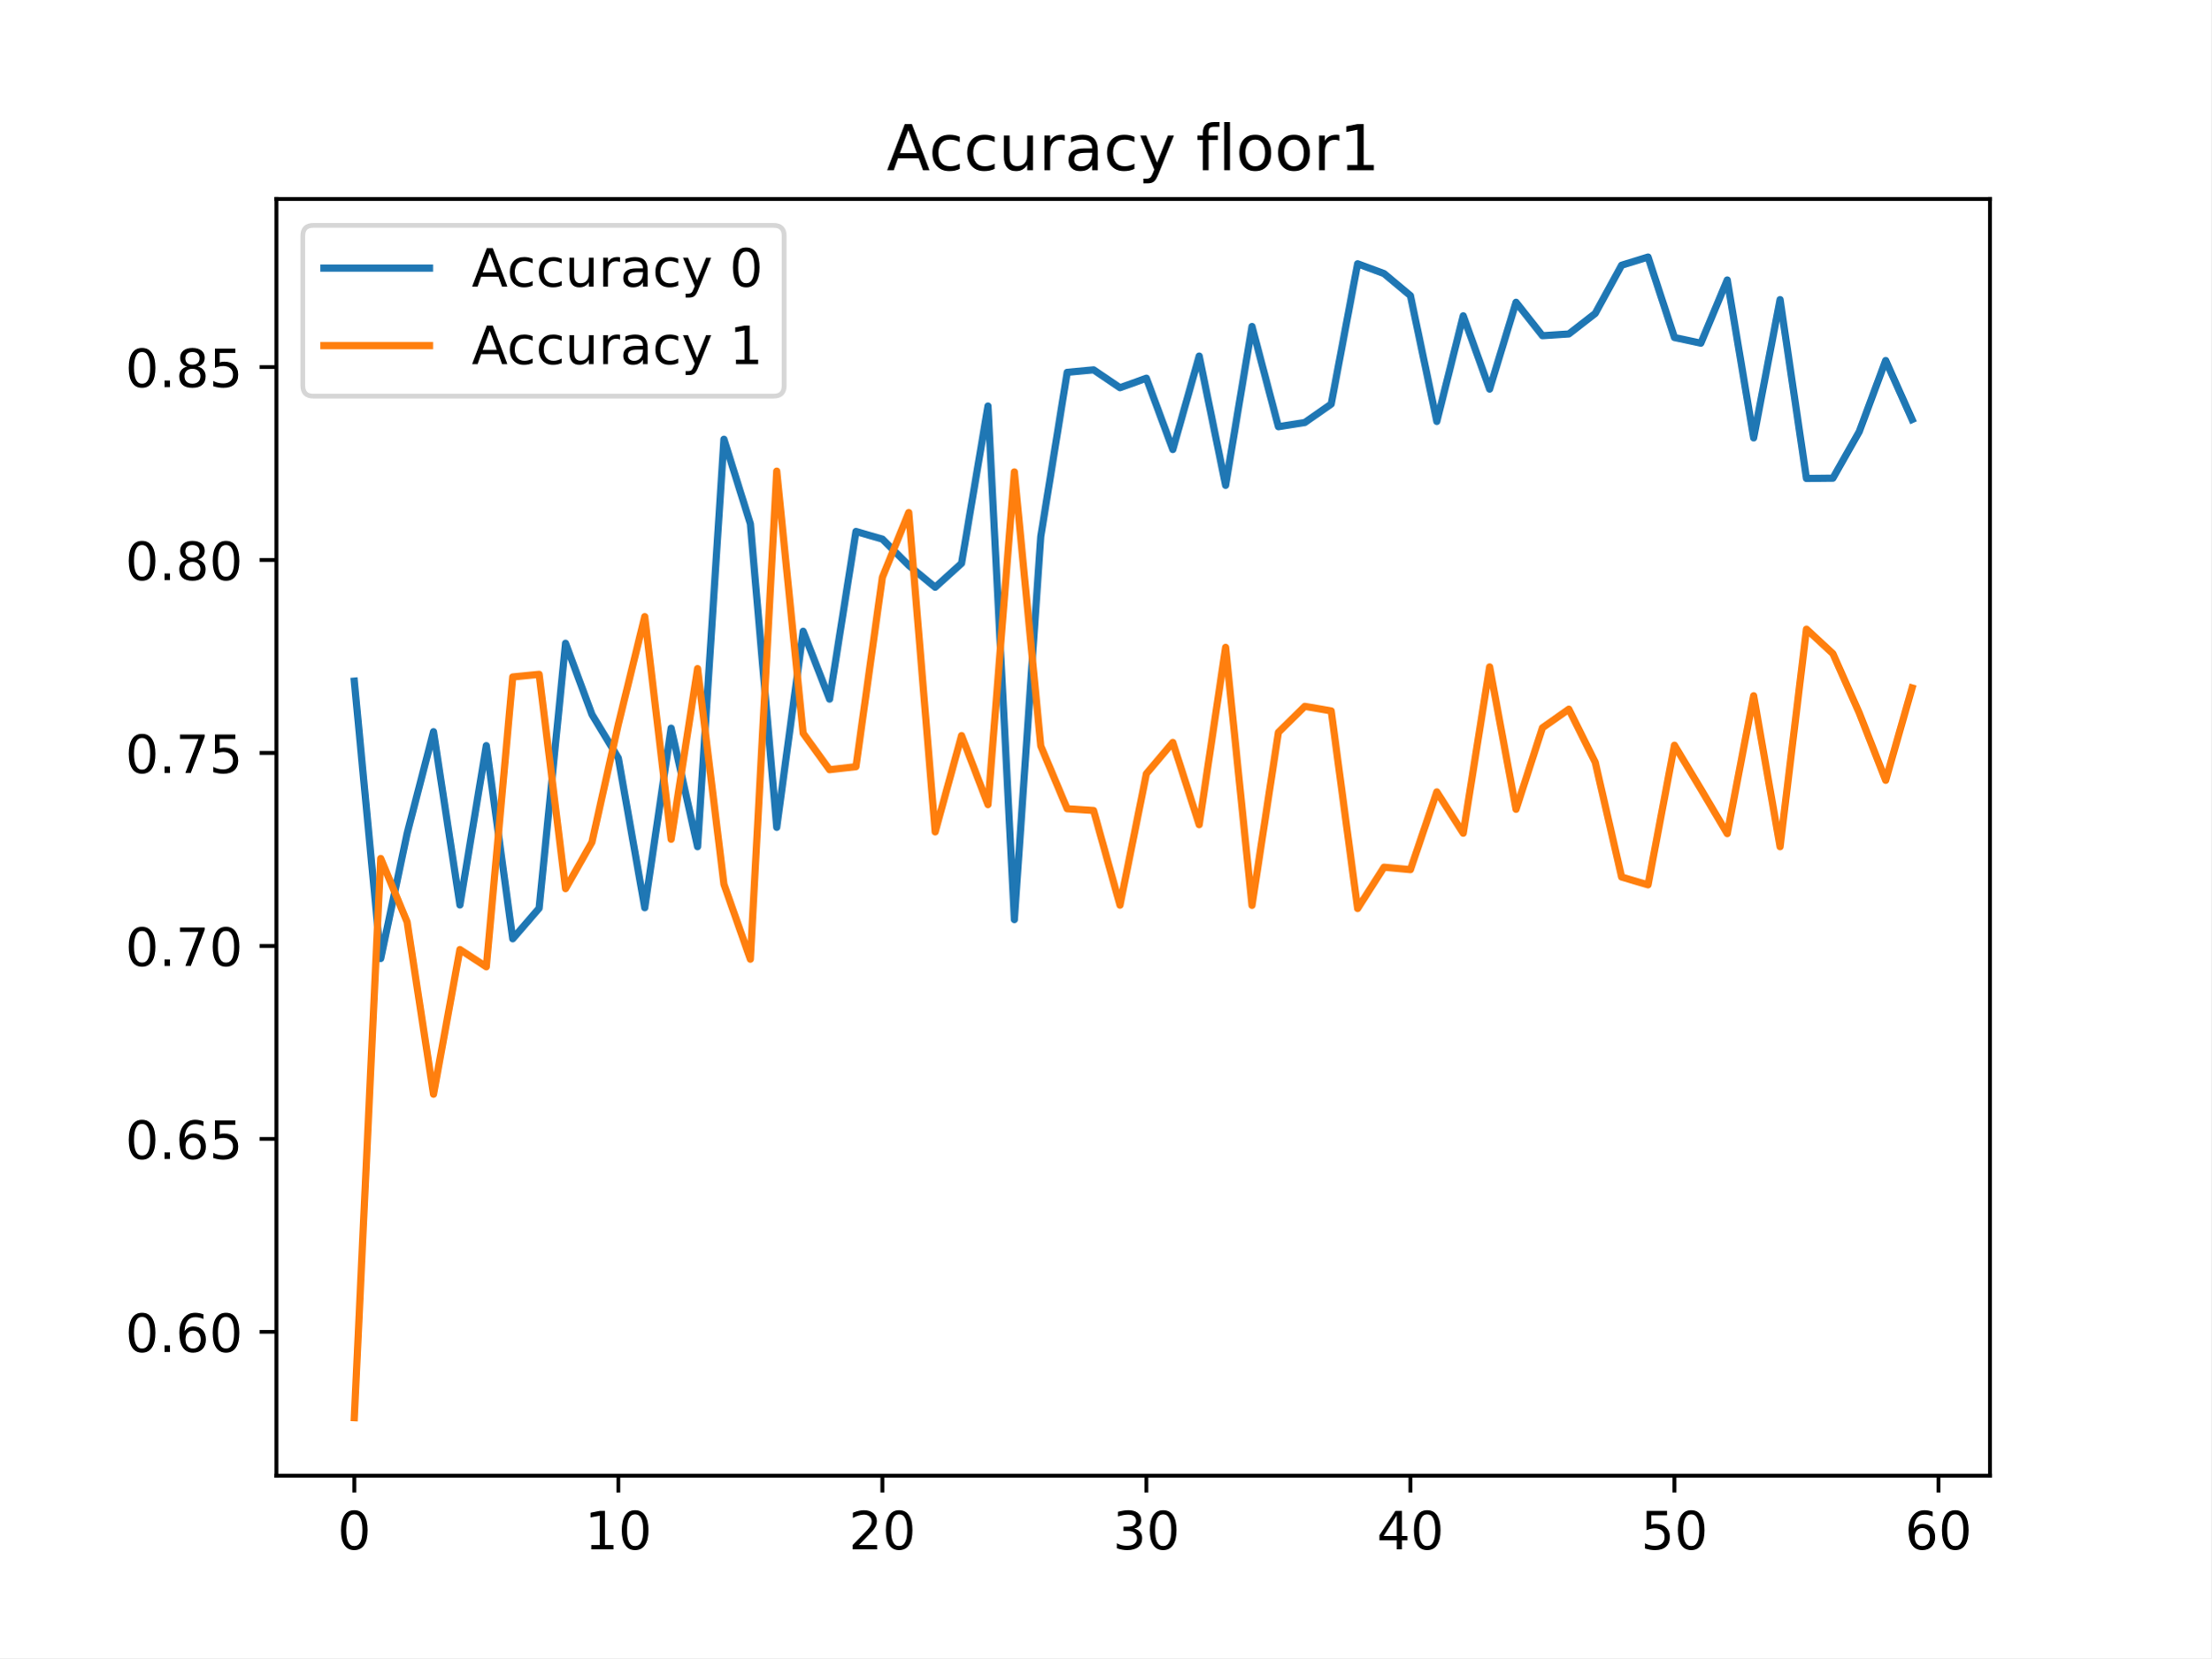
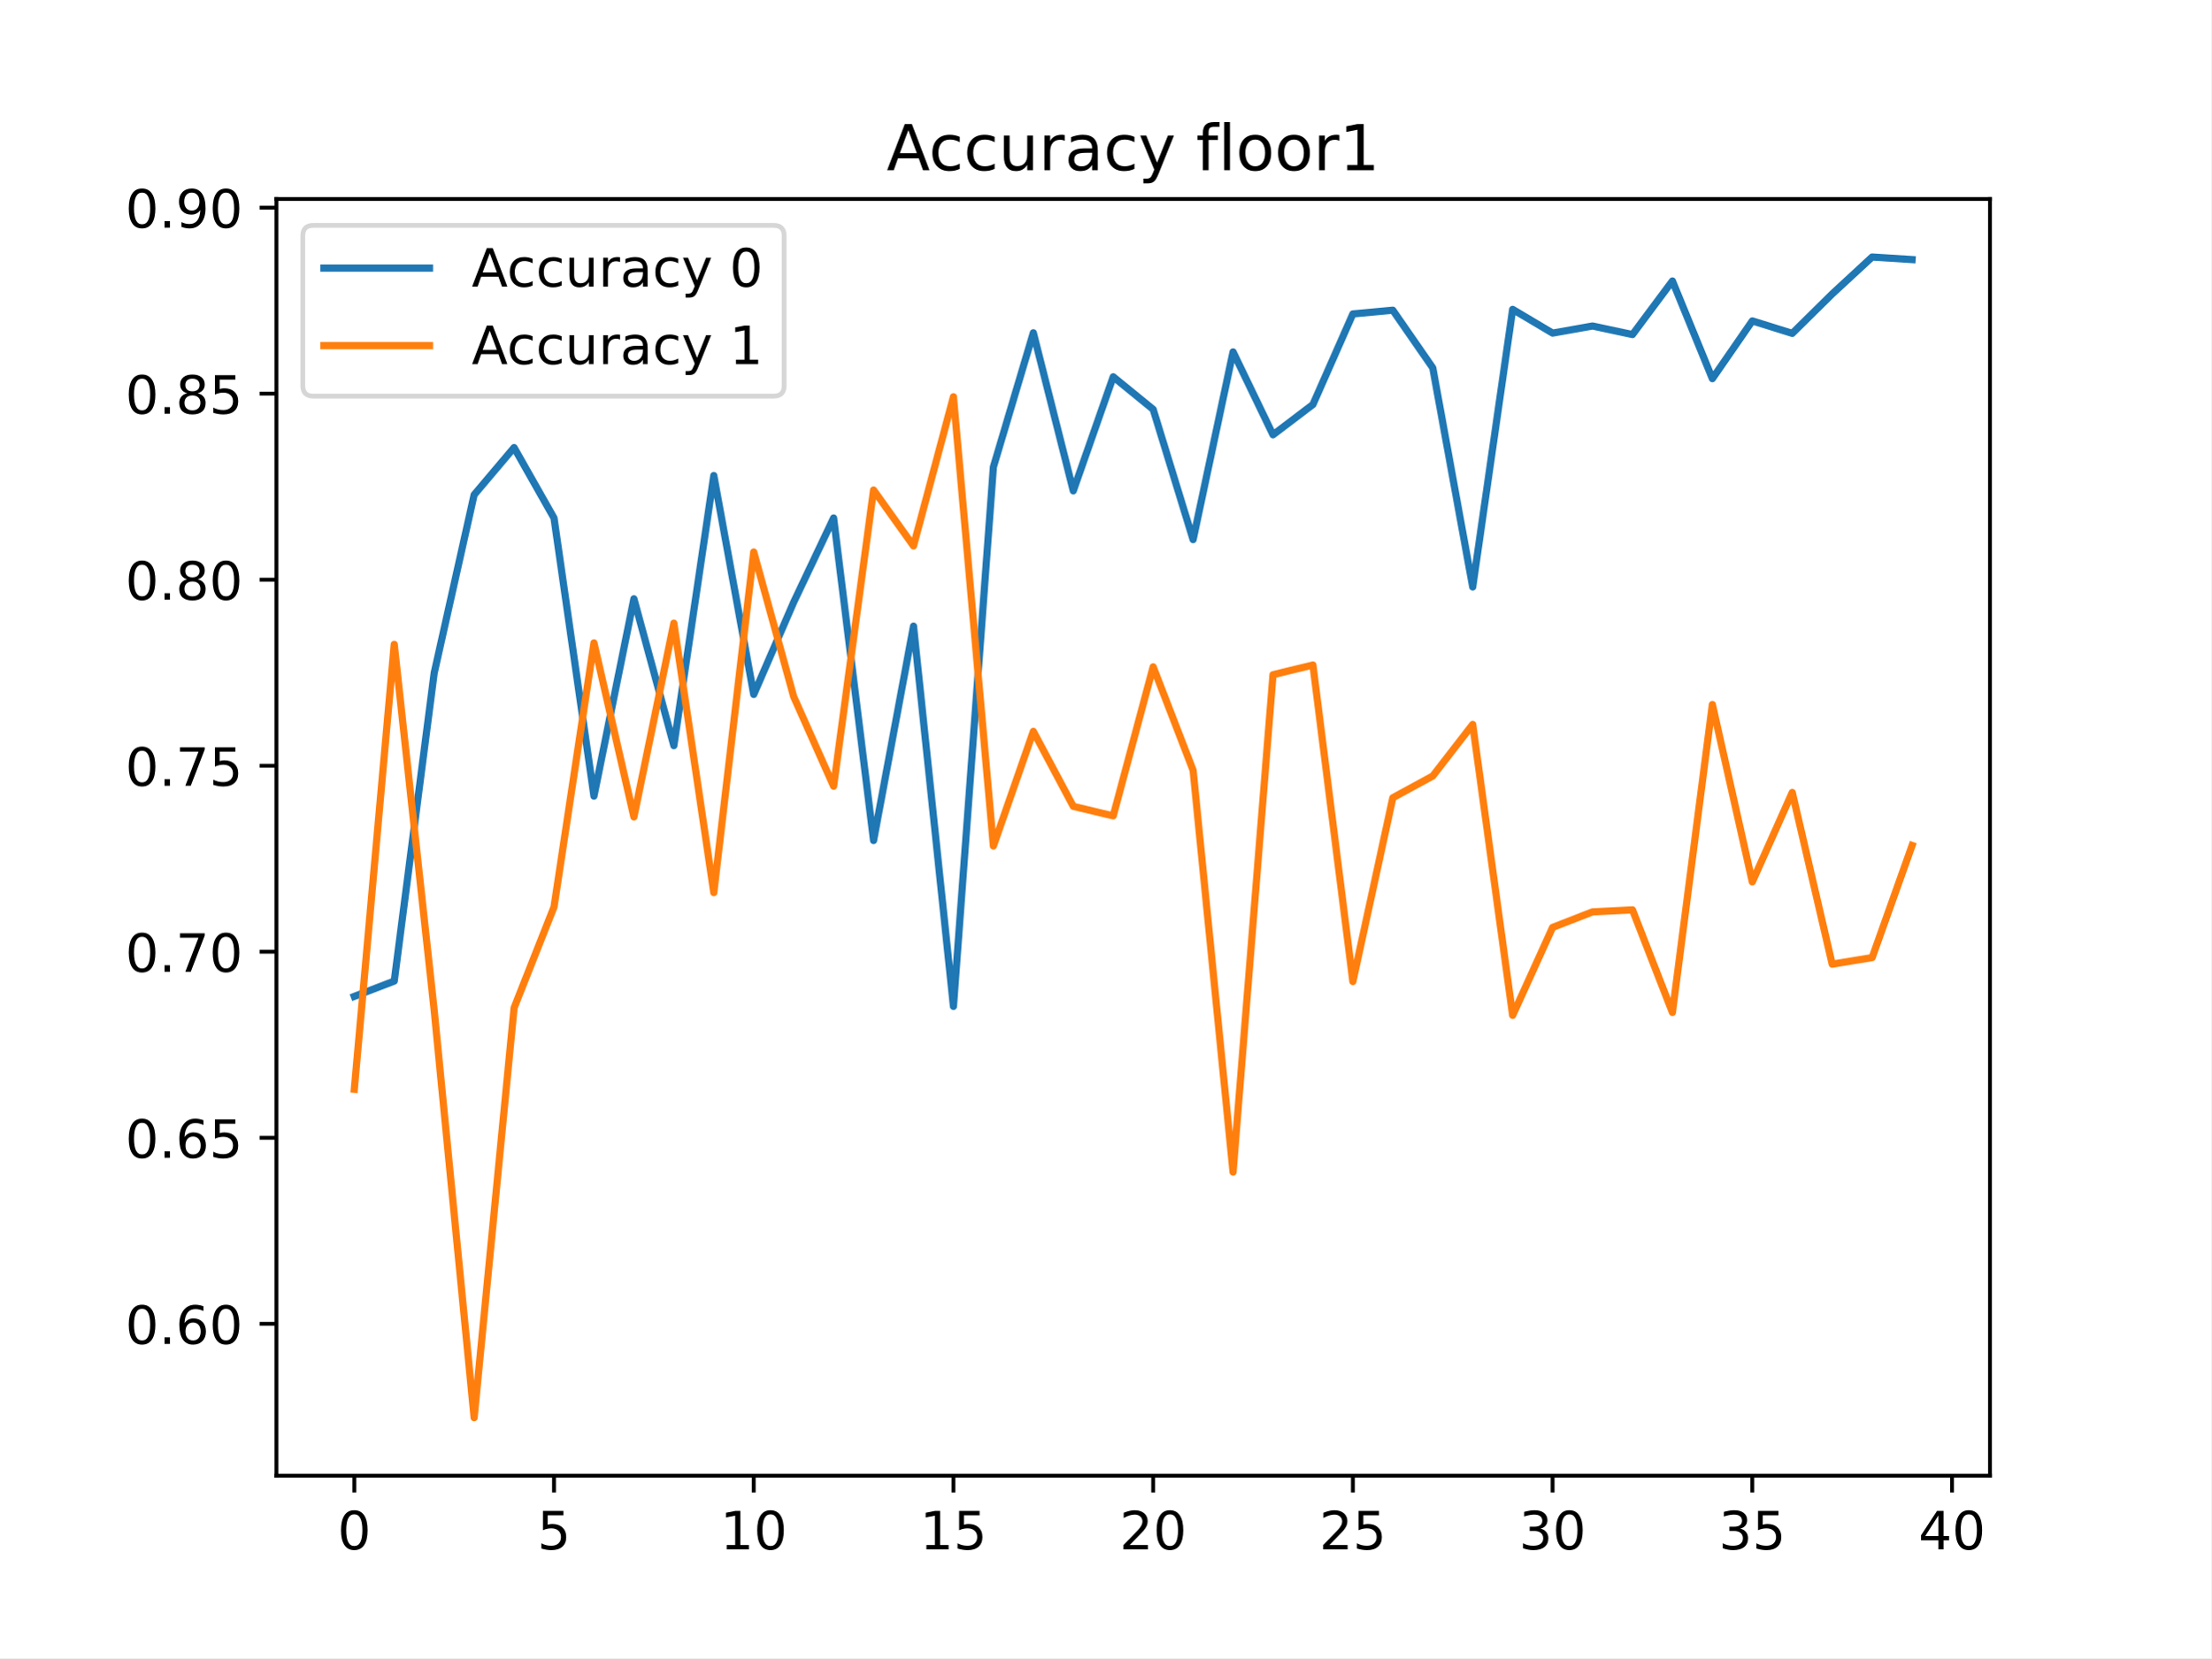
<svg xmlns="http://www.w3.org/2000/svg" xmlns:xlink="http://www.w3.org/1999/xlink" width="460.8pt" height="345.6pt" viewBox="0 0 460.8 345.6" version="1.1">
  <defs>
    <style type="text/css">*{stroke-linejoin: round; stroke-linecap: butt}</style>
  </defs>
  <g id="figure_1">
    <g id="patch_1">
      <path d="M 0 345.6  L 460.8 345.6  L 460.8 0  L 0 0  z " style="fill: #ffffff" />
    </g>
    <g id="axes_1">
      <g id="patch_2">
        <path d="M 57.6 307.584  L 414.72 307.584  L 414.72 41.472  L 57.6 41.472  z " style="fill: #ffffff" />
      </g>
      <g id="matplotlib.axis_1">
        <g id="xtick_1">
          <g id="line2d_1">
            <defs>
-               <path id="mb013d61eca" d="M 0 0  L 0 3.5  " style="stroke: #000000; stroke-width: 0.8" />
+               <path id="m7a2e0d45a2" d="M 0 0  L 0 3.5  " style="stroke: #000000; stroke-width: 0.8" />
            </defs>
            <g>
-               <use xlink:href="#mb013d61eca" x="73.833" y="307.584" style="stroke: #000000; stroke-width: 0.8" />
+               <use xlink:href="#m7a2e0d45a2" x="73.833" y="307.584" style="stroke: #000000; stroke-width: 0.8" />
            </g>
          </g>
          <g id="text_1">
            <g transform="translate(70.33335 322.9423) scale(0.11 -0.11)">
              <defs>
                <path id="DejaVuSans-30" d="M 2034 4250  Q 1547 4250 1301 3770  Q 1056 3291 1056 2328  Q 1056 1369 1301 889  Q 1547 409 2034 409  Q 2525 409 2770 889  Q 3016 1369 3016 2328  Q 3016 3291 2770 3770  Q 2525 4250 2034 4250  z M 2034 4750  Q 2819 4750 3233 4129  Q 3647 3509 3647 2328  Q 3647 1150 3233 529  Q 2819 -91 2034 -91  Q 1250 -91 836 529  Q 422 1150 422 2328  Q 422 3509 836 4129  Q 1250 4750 2034 4750  z " transform="scale(0.015625)" />
              </defs>
              <use xlink:href="#DejaVuSans-30" />
            </g>
          </g>
        </g>
        <g id="xtick_2">
          <g id="line2d_2">
            <g>
-               <use xlink:href="#mb013d61eca" x="128.859" y="307.584" style="stroke: #000000; stroke-width: 0.8" />
+               <use xlink:href="#m7a2e0d45a2" x="115.455" y="307.584" style="stroke: #000000; stroke-width: 0.8" />
            </g>
          </g>
          <g id="text_2">
-             <g transform="translate(121.8602 322.9423) scale(0.11 -0.11)">
+             <g transform="translate(111.9557 322.9423) scale(0.11 -0.11)">
+               <defs>
+                 <path id="DejaVuSans-35" d="M 691 4666  L 3169 4666  L 3169 4134  L 1269 4134  L 1269 2991  Q 1406 3038 1543 3061  Q 1681 3084 1819 3084  Q 2600 3084 3056 2656  Q 3513 2228 3513 1497  Q 3513 744 3044 326  Q 2575 -91 1722 -91  Q 1428 -91 1123 -41  Q 819 9 494 109  L 494 744  Q 775 591 1075 516  Q 1375 441 1709 441  Q 2250 441 2565 725  Q 2881 1009 2881 1497  Q 2881 1984 2565 2268  Q 2250 2553 1709 2553  Q 1456 2553 1204 2497  Q 953 2441 691 2322  L 691 4666  z " transform="scale(0.015625)" />
+               </defs>
+               <use xlink:href="#DejaVuSans-35" />
+             </g>
+           </g>
+         </g>
+         <g id="xtick_3">
+           <g id="line2d_3">
+             <g>
+               <use xlink:href="#m7a2e0d45a2" x="157.077" y="307.584" style="stroke: #000000; stroke-width: 0.8" />
+             </g>
+           </g>
+           <g id="text_3">
+             <g transform="translate(150.0787 322.9423) scale(0.11 -0.11)">
              <defs>
                <path id="DejaVuSans-31" d="M 794 531  L 1825 531  L 1825 4091  L 703 3866  L 703 4441  L 1819 4666  L 2450 4666  L 2450 531  L 3481 531  L 3481 0  L 794 0  L 794 531  z " transform="scale(0.015625)" />
              </defs>
              <use xlink:href="#DejaVuSans-31" />
              <use xlink:href="#DejaVuSans-30" x="63.623" />
            </g>
          </g>
        </g>
-         <g id="xtick_3">
-           <g id="line2d_3">
-             <g>
-               <use xlink:href="#mb013d61eca" x="183.885" y="307.584" style="stroke: #000000; stroke-width: 0.8" />
-             </g>
-           </g>
-           <g id="text_3">
-             <g transform="translate(176.8864 322.9423) scale(0.11 -0.11)">
+         <g id="xtick_4">
+           <g id="line2d_4">
+             <g>
+               <use xlink:href="#m7a2e0d45a2" x="198.7" y="307.584" style="stroke: #000000; stroke-width: 0.8" />
+             </g>
+           </g>
+           <g id="text_4">
+             <g transform="translate(191.7011 322.9423) scale(0.11 -0.11)">
+               <use xlink:href="#DejaVuSans-31" />
+               <use xlink:href="#DejaVuSans-35" x="63.623" />
+             </g>
+           </g>
+         </g>
+         <g id="xtick_5">
+           <g id="line2d_5">
+             <g>
+               <use xlink:href="#m7a2e0d45a2" x="240.322" y="307.584" style="stroke: #000000; stroke-width: 0.8" />
+             </g>
+           </g>
+           <g id="text_5">
+             <g transform="translate(233.3235 322.9423) scale(0.11 -0.11)">
              <defs>
                <path id="DejaVuSans-32" d="M 1228 531  L 3431 531  L 3431 0  L 469 0  L 469 531  Q 828 903 1448 1529  Q 2069 2156 2228 2338  Q 2531 2678 2651 2914  Q 2772 3150 2772 3378  Q 2772 3750 2511 3984  Q 2250 4219 1831 4219  Q 1534 4219 1204 4116  Q 875 4013 500 3803  L 500 4441  Q 881 4594 1212 4672  Q 1544 4750 1819 4750  Q 2544 4750 2975 4387  Q 3406 4025 3406 3419  Q 3406 3131 3298 2873  Q 3191 2616 2906 2266  Q 2828 2175 2409 1742  Q 1991 1309 1228 531  z " transform="scale(0.015625)" />
              </defs>
              <use xlink:href="#DejaVuSans-32" />
              <use xlink:href="#DejaVuSans-30" x="63.623" />
            </g>
          </g>
        </g>
-         <g id="xtick_4">
-           <g id="line2d_4">
-             <g>
-               <use xlink:href="#mb013d61eca" x="238.911" y="307.584" style="stroke: #000000; stroke-width: 0.8" />
-             </g>
-           </g>
-           <g id="text_4">
-             <g transform="translate(231.9126 322.9423) scale(0.11 -0.11)">
+         <g id="xtick_6">
+           <g id="line2d_6">
+             <g>
+               <use xlink:href="#m7a2e0d45a2" x="281.945" y="307.584" style="stroke: #000000; stroke-width: 0.8" />
+             </g>
+           </g>
+           <g id="text_6">
+             <g transform="translate(274.9459 322.9423) scale(0.11 -0.11)">
+               <use xlink:href="#DejaVuSans-32" />
+               <use xlink:href="#DejaVuSans-35" x="63.623" />
+             </g>
+           </g>
+         </g>
+         <g id="xtick_7">
+           <g id="line2d_7">
+             <g>
+               <use xlink:href="#m7a2e0d45a2" x="323.567" y="307.584" style="stroke: #000000; stroke-width: 0.8" />
+             </g>
+           </g>
+           <g id="text_7">
+             <g transform="translate(316.5682 322.9423) scale(0.11 -0.11)">
              <defs>
                <path id="DejaVuSans-33" d="M 2597 2516  Q 3050 2419 3304 2112  Q 3559 1806 3559 1356  Q 3559 666 3084 287  Q 2609 -91 1734 -91  Q 1441 -91 1130 -33  Q 819 25 488 141  L 488 750  Q 750 597 1062 519  Q 1375 441 1716 441  Q 2309 441 2620 675  Q 2931 909 2931 1356  Q 2931 1769 2642 2001  Q 2353 2234 1838 2234  L 1294 2234  L 1294 2753  L 1863 2753  Q 2328 2753 2575 2939  Q 2822 3125 2822 3475  Q 2822 3834 2567 4026  Q 2313 4219 1838 4219  Q 1578 4219 1281 4162  Q 984 4106 628 3988  L 628 4550  Q 988 4650 1302 4700  Q 1616 4750 1894 4750  Q 2613 4750 3031 4423  Q 3450 4097 3450 3541  Q 3450 3153 3228 2886  Q 3006 2619 2597 2516  z " transform="scale(0.015625)" />
              </defs>
              <use xlink:href="#DejaVuSans-33" />
              <use xlink:href="#DejaVuSans-30" x="63.623" />
            </g>
          </g>
        </g>
-         <g id="xtick_5">
-           <g id="line2d_5">
-             <g>
-               <use xlink:href="#mb013d61eca" x="293.938" y="307.584" style="stroke: #000000; stroke-width: 0.8" />
-             </g>
-           </g>
-           <g id="text_5">
-             <g transform="translate(286.9388 322.9423) scale(0.11 -0.11)">
+         <g id="xtick_8">
+           <g id="line2d_8">
+             <g>
+               <use xlink:href="#m7a2e0d45a2" x="365.189" y="307.584" style="stroke: #000000; stroke-width: 0.8" />
+             </g>
+           </g>
+           <g id="text_8">
+             <g transform="translate(358.1906 322.9423) scale(0.11 -0.11)">
+               <use xlink:href="#DejaVuSans-33" />
+               <use xlink:href="#DejaVuSans-35" x="63.623" />
+             </g>
+           </g>
+         </g>
+         <g id="xtick_9">
+           <g id="line2d_9">
+             <g>
+               <use xlink:href="#m7a2e0d45a2" x="406.812" y="307.584" style="stroke: #000000; stroke-width: 0.8" />
+             </g>
+           </g>
+           <g id="text_9">
+             <g transform="translate(399.813 322.9423) scale(0.11 -0.11)">
              <defs>
                <path id="DejaVuSans-34" d="M 2419 4116  L 825 1625  L 2419 1625  L 2419 4116  z M 2253 4666  L 3047 4666  L 3047 1625  L 3713 1625  L 3713 1100  L 3047 1100  L 3047 0  L 2419 0  L 2419 1100  L 313 1100  L 313 1709  L 2253 4666  z " transform="scale(0.015625)" />
              </defs>
              <use xlink:href="#DejaVuSans-34" />
              <use xlink:href="#DejaVuSans-30" x="63.623" />
            </g>
          </g>
        </g>
-         <g id="xtick_6">
-           <g id="line2d_6">
-             <g>
-               <use xlink:href="#mb013d61eca" x="348.964" y="307.584" style="stroke: #000000; stroke-width: 0.8" />
-             </g>
-           </g>
-           <g id="text_6">
-             <g transform="translate(341.9649 322.9423) scale(0.11 -0.11)">
-               <defs>
-                 <path id="DejaVuSans-35" d="M 691 4666  L 3169 4666  L 3169 4134  L 1269 4134  L 1269 2991  Q 1406 3038 1543 3061  Q 1681 3084 1819 3084  Q 2600 3084 3056 2656  Q 3513 2228 3513 1497  Q 3513 744 3044 326  Q 2575 -91 1722 -91  Q 1428 -91 1123 -41  Q 819 9 494 109  L 494 744  Q 775 591 1075 516  Q 1375 441 1709 441  Q 2250 441 2565 725  Q 2881 1009 2881 1497  Q 2881 1984 2565 2268  Q 2250 2553 1709 2553  Q 1456 2553 1204 2497  Q 953 2441 691 2322  L 691 4666  z " transform="scale(0.015625)" />
-               </defs>
-               <use xlink:href="#DejaVuSans-35" />
-               <use xlink:href="#DejaVuSans-30" x="63.623" />
-             </g>
-           </g>
-         </g>
-         <g id="xtick_7">
-           <g id="line2d_7">
-             <g>
-               <use xlink:href="#mb013d61eca" x="403.99" y="307.584" style="stroke: #000000; stroke-width: 0.8" />
-             </g>
-           </g>
-           <g id="text_7">
-             <g transform="translate(396.9911 322.9423) scale(0.11 -0.11)">
-               <defs>
-                 <path id="DejaVuSans-36" d="M 2113 2584  Q 1688 2584 1439 2293  Q 1191 2003 1191 1497  Q 1191 994 1439 701  Q 1688 409 2113 409  Q 2538 409 2786 701  Q 3034 994 3034 1497  Q 3034 2003 2786 2293  Q 2538 2584 2113 2584  z M 3366 4563  L 3366 3988  Q 3128 4100 2886 4159  Q 2644 4219 2406 4219  Q 1781 4219 1451 3797  Q 1122 3375 1075 2522  Q 1259 2794 1537 2939  Q 1816 3084 2150 3084  Q 2853 3084 3261 2657  Q 3669 2231 3669 1497  Q 3669 778 3244 343  Q 2819 -91 2113 -91  Q 1303 -91 875 529  Q 447 1150 447 2328  Q 447 3434 972 4092  Q 1497 4750 2381 4750  Q 2619 4750 2861 4703  Q 3103 4656 3366 4563  z " transform="scale(0.015625)" />
-               </defs>
-               <use xlink:href="#DejaVuSans-36" />
-               <use xlink:href="#DejaVuSans-30" x="63.623" />
-             </g>
-           </g>
-         </g>
      </g>
      <g id="matplotlib.axis_2">
        <g id="ytick_1">
-           <g id="line2d_8">
+           <g id="line2d_10">
            <defs>
-               <path id="m9141da473d" d="M 0 0  L -3.5 0  " style="stroke: #000000; stroke-width: 0.8" />
+               <path id="m48f175ee7d" d="M 0 0  L -3.5 0  " style="stroke: #000000; stroke-width: 0.8" />
            </defs>
            <g>
-               <use xlink:href="#m9141da473d" x="57.6" y="277.609" style="stroke: #000000; stroke-width: 0.8" />
-             </g>
-           </g>
-           <g id="text_8">
-             <g transform="translate(26.10781 281.7886) scale(0.11 -0.11)">
+               <use xlink:href="#m48f175ee7d" x="57.6" y="275.927" style="stroke: #000000; stroke-width: 0.8" />
+             </g>
+           </g>
+           <g id="text_10">
+             <g transform="translate(26.10781 280.1064) scale(0.11 -0.11)">
              <defs>
                <path id="DejaVuSans-2e" d="M 684 794  L 1344 794  L 1344 0  L 684 0  L 684 794  z " transform="scale(0.015625)" />
+                 <path id="DejaVuSans-36" d="M 2113 2584  Q 1688 2584 1439 2293  Q 1191 2003 1191 1497  Q 1191 994 1439 701  Q 1688 409 2113 409  Q 2538 409 2786 701  Q 3034 994 3034 1497  Q 3034 2003 2786 2293  Q 2538 2584 2113 2584  z M 3366 4563  L 3366 3988  Q 3128 4100 2886 4159  Q 2644 4219 2406 4219  Q 1781 4219 1451 3797  Q 1122 3375 1075 2522  Q 1259 2794 1537 2939  Q 1816 3084 2150 3084  Q 2853 3084 3261 2657  Q 3669 2231 3669 1497  Q 3669 778 3244 343  Q 2819 -91 2113 -91  Q 1303 -91 875 529  Q 447 1150 447 2328  Q 447 3434 972 4092  Q 1497 4750 2381 4750  Q 2619 4750 2861 4703  Q 3103 4656 3366 4563  z " transform="scale(0.015625)" />
              </defs>
              <use xlink:href="#DejaVuSans-30" />
              <use xlink:href="#DejaVuSans-2e" x="63.623" />
              <use xlink:href="#DejaVuSans-36" x="95.41" />
              <use xlink:href="#DejaVuSans-30" x="159.033" />
            </g>
          </g>
        </g>
        <g id="ytick_2">
-           <g id="line2d_9">
-             <g>
-               <use xlink:href="#m9141da473d" x="57.6" y="237.387" style="stroke: #000000; stroke-width: 0.8" />
-             </g>
-           </g>
-           <g id="text_9">
-             <g transform="translate(26.10781 241.5657) scale(0.11 -0.11)">
+           <g id="line2d_11">
+             <g>
+               <use xlink:href="#m48f175ee7d" x="57.6" y="237.151" style="stroke: #000000; stroke-width: 0.8" />
+             </g>
+           </g>
+           <g id="text_11">
+             <g transform="translate(26.10781 241.33) scale(0.11 -0.11)">
              <use xlink:href="#DejaVuSans-30" />
              <use xlink:href="#DejaVuSans-2e" x="63.623" />
              <use xlink:href="#DejaVuSans-36" x="95.41" />
              <use xlink:href="#DejaVuSans-35" x="159.033" />
            </g>
          </g>
        </g>
        <g id="ytick_3">
-           <g id="line2d_10">
-             <g>
-               <use xlink:href="#m9141da473d" x="57.6" y="197.164" style="stroke: #000000; stroke-width: 0.8" />
-             </g>
-           </g>
-           <g id="text_10">
-             <g transform="translate(26.10781 201.3429) scale(0.11 -0.11)">
+           <g id="line2d_12">
+             <g>
+               <use xlink:href="#m48f175ee7d" x="57.6" y="198.374" style="stroke: #000000; stroke-width: 0.8" />
+             </g>
+           </g>
+           <g id="text_12">
+             <g transform="translate(26.10781 202.5535) scale(0.11 -0.11)">
              <defs>
                <path id="DejaVuSans-37" d="M 525 4666  L 3525 4666  L 3525 4397  L 1831 0  L 1172 0  L 2766 4134  L 525 4134  L 525 4666  z " transform="scale(0.015625)" />
              </defs>
              <use xlink:href="#DejaVuSans-30" />
              <use xlink:href="#DejaVuSans-2e" x="63.623" />
              <use xlink:href="#DejaVuSans-37" x="95.41" />
              <use xlink:href="#DejaVuSans-30" x="159.033" />
            </g>
          </g>
        </g>
        <g id="ytick_4">
-           <g id="line2d_11">
-             <g>
-               <use xlink:href="#m9141da473d" x="57.6" y="156.941" style="stroke: #000000; stroke-width: 0.8" />
-             </g>
-           </g>
-           <g id="text_11">
-             <g transform="translate(26.10781 161.12) scale(0.11 -0.11)">
+           <g id="line2d_13">
+             <g>
+               <use xlink:href="#m48f175ee7d" x="57.6" y="159.598" style="stroke: #000000; stroke-width: 0.8" />
+             </g>
+           </g>
+           <g id="text_13">
+             <g transform="translate(26.10781 163.7771) scale(0.11 -0.11)">
              <use xlink:href="#DejaVuSans-30" />
              <use xlink:href="#DejaVuSans-2e" x="63.623" />
              <use xlink:href="#DejaVuSans-37" x="95.41" />
              <use xlink:href="#DejaVuSans-35" x="159.033" />
            </g>
          </g>
        </g>
        <g id="ytick_5">
-           <g id="line2d_12">
-             <g>
-               <use xlink:href="#m9141da473d" x="57.6" y="116.718" style="stroke: #000000; stroke-width: 0.8" />
-             </g>
-           </g>
-           <g id="text_12">
-             <g transform="translate(26.10781 120.8972) scale(0.11 -0.11)">
+           <g id="line2d_14">
+             <g>
+               <use xlink:href="#m48f175ee7d" x="57.6" y="120.821" style="stroke: #000000; stroke-width: 0.8" />
+             </g>
+           </g>
+           <g id="text_14">
+             <g transform="translate(26.10781 125.0006) scale(0.11 -0.11)">
              <defs>
                <path id="DejaVuSans-38" d="M 2034 2216  Q 1584 2216 1326 1975  Q 1069 1734 1069 1313  Q 1069 891 1326 650  Q 1584 409 2034 409  Q 2484 409 2743 651  Q 3003 894 3003 1313  Q 3003 1734 2745 1975  Q 2488 2216 2034 2216  z M 1403 2484  Q 997 2584 770 2862  Q 544 3141 544 3541  Q 544 4100 942 4425  Q 1341 4750 2034 4750  Q 2731 4750 3128 4425  Q 3525 4100 3525 3541  Q 3525 3141 3298 2862  Q 3072 2584 2669 2484  Q 3125 2378 3379 2068  Q 3634 1759 3634 1313  Q 3634 634 3220 271  Q 2806 -91 2034 -91  Q 1263 -91 848 271  Q 434 634 434 1313  Q 434 1759 690 2068  Q 947 2378 1403 2484  z M 1172 3481  Q 1172 3119 1398 2916  Q 1625 2713 2034 2713  Q 2441 2713 2670 2916  Q 2900 3119 2900 3481  Q 2900 3844 2670 4047  Q 2441 4250 2034 4250  Q 1625 4250 1398 4047  Q 1172 3844 1172 3481  z " transform="scale(0.015625)" />
              </defs>
              <use xlink:href="#DejaVuSans-30" />
              <use xlink:href="#DejaVuSans-2e" x="63.623" />
              <use xlink:href="#DejaVuSans-38" x="95.41" />
              <use xlink:href="#DejaVuSans-30" x="159.033" />
            </g>
          </g>
        </g>
        <g id="ytick_6">
-           <g id="line2d_13">
-             <g>
-               <use xlink:href="#m9141da473d" x="57.6" y="76.495" style="stroke: #000000; stroke-width: 0.8" />
-             </g>
-           </g>
-           <g id="text_13">
-             <g transform="translate(26.10781 80.6743) scale(0.11 -0.11)">
+           <g id="line2d_15">
+             <g>
+               <use xlink:href="#m48f175ee7d" x="57.6" y="82.045" style="stroke: #000000; stroke-width: 0.8" />
+             </g>
+           </g>
+           <g id="text_15">
+             <g transform="translate(26.10781 86.22415) scale(0.11 -0.11)">
              <use xlink:href="#DejaVuSans-30" />
              <use xlink:href="#DejaVuSans-2e" x="63.623" />
              <use xlink:href="#DejaVuSans-38" x="95.41" />
              <use xlink:href="#DejaVuSans-35" x="159.033" />
            </g>
          </g>
        </g>
-       </g>
-       <g id="line2d_14">
-         <path d="M 73.833 141.965  L 79.335 199.784  L 84.838 173.723  L 90.341 152.508  L 95.843 188.62  L 101.346 155.413  L 106.848 195.68  L 112.351 189.301  L 117.854 134.068  L 123.356 148.913  L 128.859 157.999  L 134.362 189.206  L 139.864 151.766  L 145.367 176.482  L 150.869 91.559  L 156.372 109.171  L 161.875 172.439  L 167.377 131.577  L 172.88 145.715  L 178.382 110.775  L 183.885 112.361  L 189.388 117.852  L 194.89 122.404  L 200.393 117.413  L 205.896 84.62  L 211.398 191.671  L 216.901 111.809  L 222.403 77.602  L 227.906 77.085  L 233.409 80.809  L 238.911 78.827  L 244.414 93.697  L 249.917 74.215  L 255.419 101.163  L 260.922 68.042  L 266.424 88.939  L 271.927 88.059  L 277.43 84.215  L 282.932 54.973  L 288.435 57.016  L 293.938 61.62  L 299.44 87.835  L 304.943 65.818  L 310.445 81.094  L 315.948 62.999  L 321.451 69.965  L 326.953 69.602  L 332.456 65.327  L 337.958 55.275  L 343.461 53.568  L 348.964 70.344  L 354.466 71.525  L 359.969 58.352  L 365.472 91.266  L 370.974 62.447  L 376.477 99.732  L 381.979 99.671  L 387.482 89.956  L 392.985 75.137  L 398.487 87.43  " clip-path="url(#p5c8715846f)" style="fill: none; stroke: #1f77b4; stroke-width: 1.5; stroke-linecap: square" />
-       </g>
-       <g id="line2d_15">
-         <path d="M 73.833 295.488  L 79.335 178.933  L 84.838 192.178  L 90.341 228.078  L 95.843 197.911  L 101.346 201.509  L 106.848 141.096  L 112.351 140.543  L 117.854 185.22  L 123.356 175.533  L 128.859 150.941  L 134.362 128.524  L 139.864 174.94  L 145.367 139.357  L 150.869 184.31  L 156.372 199.927  L 161.875 98.199  L 167.377 152.839  L 172.88 160.43  L 178.382 159.797  L 183.885 120.34  L 189.388 106.818  L 194.89 173.398  L 200.393 153.313  L 205.896 167.705  L 211.398 98.357  L 216.901 155.488  L 222.403 168.575  L 227.906 168.93  L 233.409 188.659  L 238.911 161.26  L 244.414 154.737  L 249.917 171.896  L 255.419 134.929  L 260.922 188.699  L 266.424 152.641  L 271.927 147.225  L 277.43 148.174  L 282.932 189.371  L 288.435 180.752  L 293.938 181.266  L 299.44 165.056  L 304.943 173.675  L 310.445 139.001  L 315.948 168.693  L 321.451 151.692  L 326.953 147.818  L 332.456 158.888  L 337.958 182.808  L 343.461 184.429  L 348.964 155.33  L 354.466 164.463  L 359.969 173.754  L 365.472 145.011  L 370.974 176.482  L 376.477 131.133  L 381.979 136.233  L 387.482 148.608  L 392.985 162.644  L 398.487 143.39  " clip-path="url(#p5c8715846f)" style="fill: none; stroke: #ff7f0e; stroke-width: 1.5; stroke-linecap: square" />
+         <g id="ytick_7">
+           <g id="line2d_16">
+             <g>
+               <use xlink:href="#m48f175ee7d" x="57.6" y="43.269" style="stroke: #000000; stroke-width: 0.8" />
+             </g>
+           </g>
+           <g id="text_16">
+             <g transform="translate(26.10781 47.4477) scale(0.11 -0.11)">
+               <defs>
+                 <path id="DejaVuSans-39" d="M 703 97  L 703 672  Q 941 559 1184 500  Q 1428 441 1663 441  Q 2288 441 2617 861  Q 2947 1281 2994 2138  Q 2813 1869 2534 1725  Q 2256 1581 1919 1581  Q 1219 1581 811 2004  Q 403 2428 403 3163  Q 403 3881 828 4315  Q 1253 4750 1959 4750  Q 2769 4750 3195 4129  Q 3622 3509 3622 2328  Q 3622 1225 3098 567  Q 2575 -91 1691 -91  Q 1453 -91 1209 -44  Q 966 3 703 97  z M 1959 2075  Q 2384 2075 2632 2365  Q 2881 2656 2881 3163  Q 2881 3666 2632 3958  Q 2384 4250 1959 4250  Q 1534 4250 1286 3958  Q 1038 3666 1038 3163  Q 1038 2656 1286 2365  Q 1534 2075 1959 2075  z " transform="scale(0.015625)" />
+               </defs>
+               <use xlink:href="#DejaVuSans-30" />
+               <use xlink:href="#DejaVuSans-2e" x="63.623" />
+               <use xlink:href="#DejaVuSans-39" x="95.41" />
+               <use xlink:href="#DejaVuSans-30" x="159.033" />
+             </g>
+           </g>
+         </g>
+       </g>
+       <g id="line2d_17">
+         <path d="M 73.833 207.682  L 82.157 204.49  L 90.482 140.282  L 98.806 103.133  L 107.131 93.285  L 115.455 107.978  L 123.78 165.937  L 132.104 124.807  L 140.429 155.416  L 148.753 99.111  L 157.077 144.745  L 165.402 125.522  L 173.726 107.962  L 182.051 175.195  L 190.375 130.508  L 198.7 209.768  L 207.024 97.34  L 215.349 69.358  L 223.673 102.302  L 231.998 78.533  L 240.322 85.323  L 248.647 112.474  L 256.971 73.339  L 265.296 90.625  L 273.62 84.309  L 281.945 65.427  L 290.269 64.654  L 298.594 76.672  L 306.918 122.339  L 315.243 64.48  L 323.567 69.425  L 331.891 67.946  L 340.216 69.732  L 348.54 58.563  L 356.865 78.924  L 365.189 66.882  L 373.514 69.483  L 381.838 61.264  L 390.163 53.568  L 398.487 54.1  " clip-path="url(#p776bcdbad0)" style="fill: none; stroke: #1f77b4; stroke-width: 1.5; stroke-linecap: square" />
+       </g>
+       <g id="line2d_18">
+         <path d="M 73.833 227.033  L 82.157 134.299  L 90.482 210.567  L 98.806 295.488  L 107.131 210.072  L 115.455 189.032  L 123.78 133.994  L 132.104 170.28  L 140.429 129.878  L 148.753 186.059  L 157.077 115.051  L 165.402 145.2  L 173.726 163.876  L 182.051 102.13  L 190.375 113.793  L 198.7 82.691  L 207.024 176.34  L 215.349 152.442  L 223.673 168.069  L 231.998 170.051  L 240.322 138.987  L 248.647 160.56  L 256.971 244.299  L 265.296 140.626  L 273.62 138.606  L 281.945 204.583  L 290.269 166.278  L 298.594 161.742  L 306.918 150.993  L 315.243 211.635  L 323.567 193.301  L 331.891 190.061  L 340.216 189.642  L 348.54 211.025  L 356.865 146.839  L 365.189 183.811  L 373.514 165.172  L 381.838 200.962  L 390.163 199.59  L 398.487 176.226  " clip-path="url(#p776bcdbad0)" style="fill: none; stroke: #ff7f0e; stroke-width: 1.5; stroke-linecap: square" />
      </g>
      <g id="patch_3">
        <path d="M 57.6 307.584  L 57.6 41.472  " style="fill: none; stroke: #000000; stroke-width: 0.8; stroke-linejoin: miter; stroke-linecap: square" />
      </g>
      <g id="patch_4">
        <path d="M 414.72 307.584  L 414.72 41.472  " style="fill: none; stroke: #000000; stroke-width: 0.8; stroke-linejoin: miter; stroke-linecap: square" />
      </g>
      <g id="patch_5">
        <path d="M 57.6 307.584  L 414.72 307.584  " style="fill: none; stroke: #000000; stroke-width: 0.8; stroke-linejoin: miter; stroke-linecap: square" />
      </g>
      <g id="patch_6">
        <path d="M 57.6 41.472  L 414.72 41.472  " style="fill: none; stroke: #000000; stroke-width: 0.8; stroke-linejoin: miter; stroke-linecap: square" />
      </g>
-       <g id="text_14">
+       <g id="text_17">
        <g transform="translate(184.7831 35.472) scale(0.132 -0.132)">
          <defs>
            <path id="DejaVuSans-41" d="M 2188 4044  L 1331 1722  L 3047 1722  L 2188 4044  z M 1831 4666  L 2547 4666  L 4325 0  L 3669 0  L 3244 1197  L 1141 1197  L 716 0  L 50 0  L 1831 4666  z " transform="scale(0.015625)" />
            <path id="DejaVuSans-63" d="M 3122 3366  L 3122 2828  Q 2878 2963 2633 3030  Q 2388 3097 2138 3097  Q 1578 3097 1268 2742  Q 959 2388 959 1747  Q 959 1106 1268 751  Q 1578 397 2138 397  Q 2388 397 2633 464  Q 2878 531 3122 666  L 3122 134  Q 2881 22 2623 -34  Q 2366 -91 2075 -91  Q 1284 -91 818 406  Q 353 903 353 1747  Q 353 2603 823 3093  Q 1294 3584 2113 3584  Q 2378 3584 2631 3529  Q 2884 3475 3122 3366  z " transform="scale(0.015625)" />
            <path id="DejaVuSans-75" d="M 544 1381  L 544 3500  L 1119 3500  L 1119 1403  Q 1119 906 1312 657  Q 1506 409 1894 409  Q 2359 409 2629 706  Q 2900 1003 2900 1516  L 2900 3500  L 3475 3500  L 3475 0  L 2900 0  L 2900 538  Q 2691 219 2414 64  Q 2138 -91 1772 -91  Q 1169 -91 856 284  Q 544 659 544 1381  z M 1991 3584  L 1991 3584  z " transform="scale(0.015625)" />
            <path id="DejaVuSans-72" d="M 2631 2963  Q 2534 3019 2420 3045  Q 2306 3072 2169 3072  Q 1681 3072 1420 2755  Q 1159 2438 1159 1844  L 1159 0  L 581 0  L 581 3500  L 1159 3500  L 1159 2956  Q 1341 3275 1631 3429  Q 1922 3584 2338 3584  Q 2397 3584 2469 3576  Q 2541 3569 2628 3553  L 2631 2963  z " transform="scale(0.015625)" />
            <path id="DejaVuSans-61" d="M 2194 1759  Q 1497 1759 1228 1600  Q 959 1441 959 1056  Q 959 750 1161 570  Q 1363 391 1709 391  Q 2188 391 2477 730  Q 2766 1069 2766 1631  L 2766 1759  L 2194 1759  z M 3341 1997  L 3341 0  L 2766 0  L 2766 531  Q 2569 213 2275 61  Q 1981 -91 1556 -91  Q 1019 -91 701 211  Q 384 513 384 1019  Q 384 1609 779 1909  Q 1175 2209 1959 2209  L 2766 2209  L 2766 2266  Q 2766 2663 2505 2880  Q 2244 3097 1772 3097  Q 1472 3097 1187 3025  Q 903 2953 641 2809  L 641 3341  Q 956 3463 1253 3523  Q 1550 3584 1831 3584  Q 2591 3584 2966 3190  Q 3341 2797 3341 1997  z " transform="scale(0.015625)" />
            <path id="DejaVuSans-79" d="M 2059 -325  Q 1816 -950 1584 -1140  Q 1353 -1331 966 -1331  L 506 -1331  L 506 -850  L 844 -850  Q 1081 -850 1212 -737  Q 1344 -625 1503 -206  L 1606 56  L 191 3500  L 800 3500  L 1894 763  L 2988 3500  L 3597 3500  L 2059 -325  z " transform="scale(0.015625)" />
            <path id="DejaVuSans-20" transform="scale(0.015625)" />
            <path id="DejaVuSans-66" d="M 2375 4863  L 2375 4384  L 1825 4384  Q 1516 4384 1395 4259  Q 1275 4134 1275 3809  L 1275 3500  L 2222 3500  L 2222 3053  L 1275 3053  L 1275 0  L 697 0  L 697 3053  L 147 3053  L 147 3500  L 697 3500  L 697 3744  Q 697 4328 969 4595  Q 1241 4863 1831 4863  L 2375 4863  z " transform="scale(0.015625)" />
            <path id="DejaVuSans-6c" d="M 603 4863  L 1178 4863  L 1178 0  L 603 0  L 603 4863  z " transform="scale(0.015625)" />
            <path id="DejaVuSans-6f" d="M 1959 3097  Q 1497 3097 1228 2736  Q 959 2375 959 1747  Q 959 1119 1226 758  Q 1494 397 1959 397  Q 2419 397 2687 759  Q 2956 1122 2956 1747  Q 2956 2369 2687 2733  Q 2419 3097 1959 3097  z M 1959 3584  Q 2709 3584 3137 3096  Q 3566 2609 3566 1747  Q 3566 888 3137 398  Q 2709 -91 1959 -91  Q 1206 -91 779 398  Q 353 888 353 1747  Q 353 2609 779 3096  Q 1206 3584 1959 3584  z " transform="scale(0.015625)" />
          </defs>
          <use xlink:href="#DejaVuSans-41" />
          <use xlink:href="#DejaVuSans-63" x="66.658" />
          <use xlink:href="#DejaVuSans-63" x="121.639" />
          <use xlink:href="#DejaVuSans-75" x="176.619" />
          <use xlink:href="#DejaVuSans-72" x="239.998" />
          <use xlink:href="#DejaVuSans-61" x="281.111" />
          <use xlink:href="#DejaVuSans-63" x="342.391" />
          <use xlink:href="#DejaVuSans-79" x="397.371" />
          <use xlink:href="#DejaVuSans-20" x="456.551" />
          <use xlink:href="#DejaVuSans-66" x="488.338" />
          <use xlink:href="#DejaVuSans-6c" x="523.543" />
          <use xlink:href="#DejaVuSans-6f" x="551.326" />
          <use xlink:href="#DejaVuSans-6f" x="612.508" />
          <use xlink:href="#DejaVuSans-72" x="673.689" />
          <use xlink:href="#DejaVuSans-31" x="714.803" />
        </g>
      </g>
      <g id="legend_1">
        <g id="patch_7">
          <path d="M 65.3 82.564  L 161.217 82.564  Q 163.417 82.564 163.417 80.364  L 163.417 49.172  Q 163.417 46.972 161.217 46.972  L 65.3 46.972  Q 63.1 46.972 63.1 49.172  L 63.1 80.364  Q 63.1 82.564 65.3 82.564  z " style="fill: #ffffff; opacity: 0.8; stroke: #cccccc; stroke-linejoin: miter" />
        </g>
-         <g id="line2d_16">
+         <g id="line2d_19">
          <path d="M 67.5 55.88  L 78.5 55.88  L 89.5 55.88  " style="fill: none; stroke: #1f77b4; stroke-width: 1.5; stroke-linecap: square" />
        </g>
-         <g id="text_15">
+         <g id="text_18">
          <g transform="translate(98.3 59.73028) scale(0.11 -0.11)">
            <use xlink:href="#DejaVuSans-41" />
            <use xlink:href="#DejaVuSans-63" x="66.658" />
            <use xlink:href="#DejaVuSans-63" x="121.639" />
            <use xlink:href="#DejaVuSans-75" x="176.619" />
            <use xlink:href="#DejaVuSans-72" x="239.998" />
            <use xlink:href="#DejaVuSans-61" x="281.111" />
            <use xlink:href="#DejaVuSans-63" x="342.391" />
            <use xlink:href="#DejaVuSans-79" x="397.371" />
            <use xlink:href="#DejaVuSans-20" x="456.551" />
            <use xlink:href="#DejaVuSans-30" x="488.338" />
          </g>
        </g>
-         <g id="line2d_17">
+         <g id="line2d_20">
          <path d="M 67.5 72.026  L 78.5 72.026  L 89.5 72.026  " style="fill: none; stroke: #ff7f0e; stroke-width: 1.5; stroke-linecap: square" />
        </g>
-         <g id="text_16">
+         <g id="text_19">
          <g transform="translate(98.3 75.87622) scale(0.11 -0.11)">
            <use xlink:href="#DejaVuSans-41" />
            <use xlink:href="#DejaVuSans-63" x="66.658" />
            <use xlink:href="#DejaVuSans-63" x="121.639" />
            <use xlink:href="#DejaVuSans-75" x="176.619" />
            <use xlink:href="#DejaVuSans-72" x="239.998" />
            <use xlink:href="#DejaVuSans-61" x="281.111" />
            <use xlink:href="#DejaVuSans-63" x="342.391" />
            <use xlink:href="#DejaVuSans-79" x="397.371" />
            <use xlink:href="#DejaVuSans-20" x="456.551" />
            <use xlink:href="#DejaVuSans-31" x="488.338" />
          </g>
        </g>
      </g>
    </g>
  </g>
  <defs>
-     <clipPath id="p5c8715846f">
+     <clipPath id="p776bcdbad0">
      <rect x="57.6" y="41.472" width="357.12" height="266.112" />
    </clipPath>
  </defs>
</svg>
